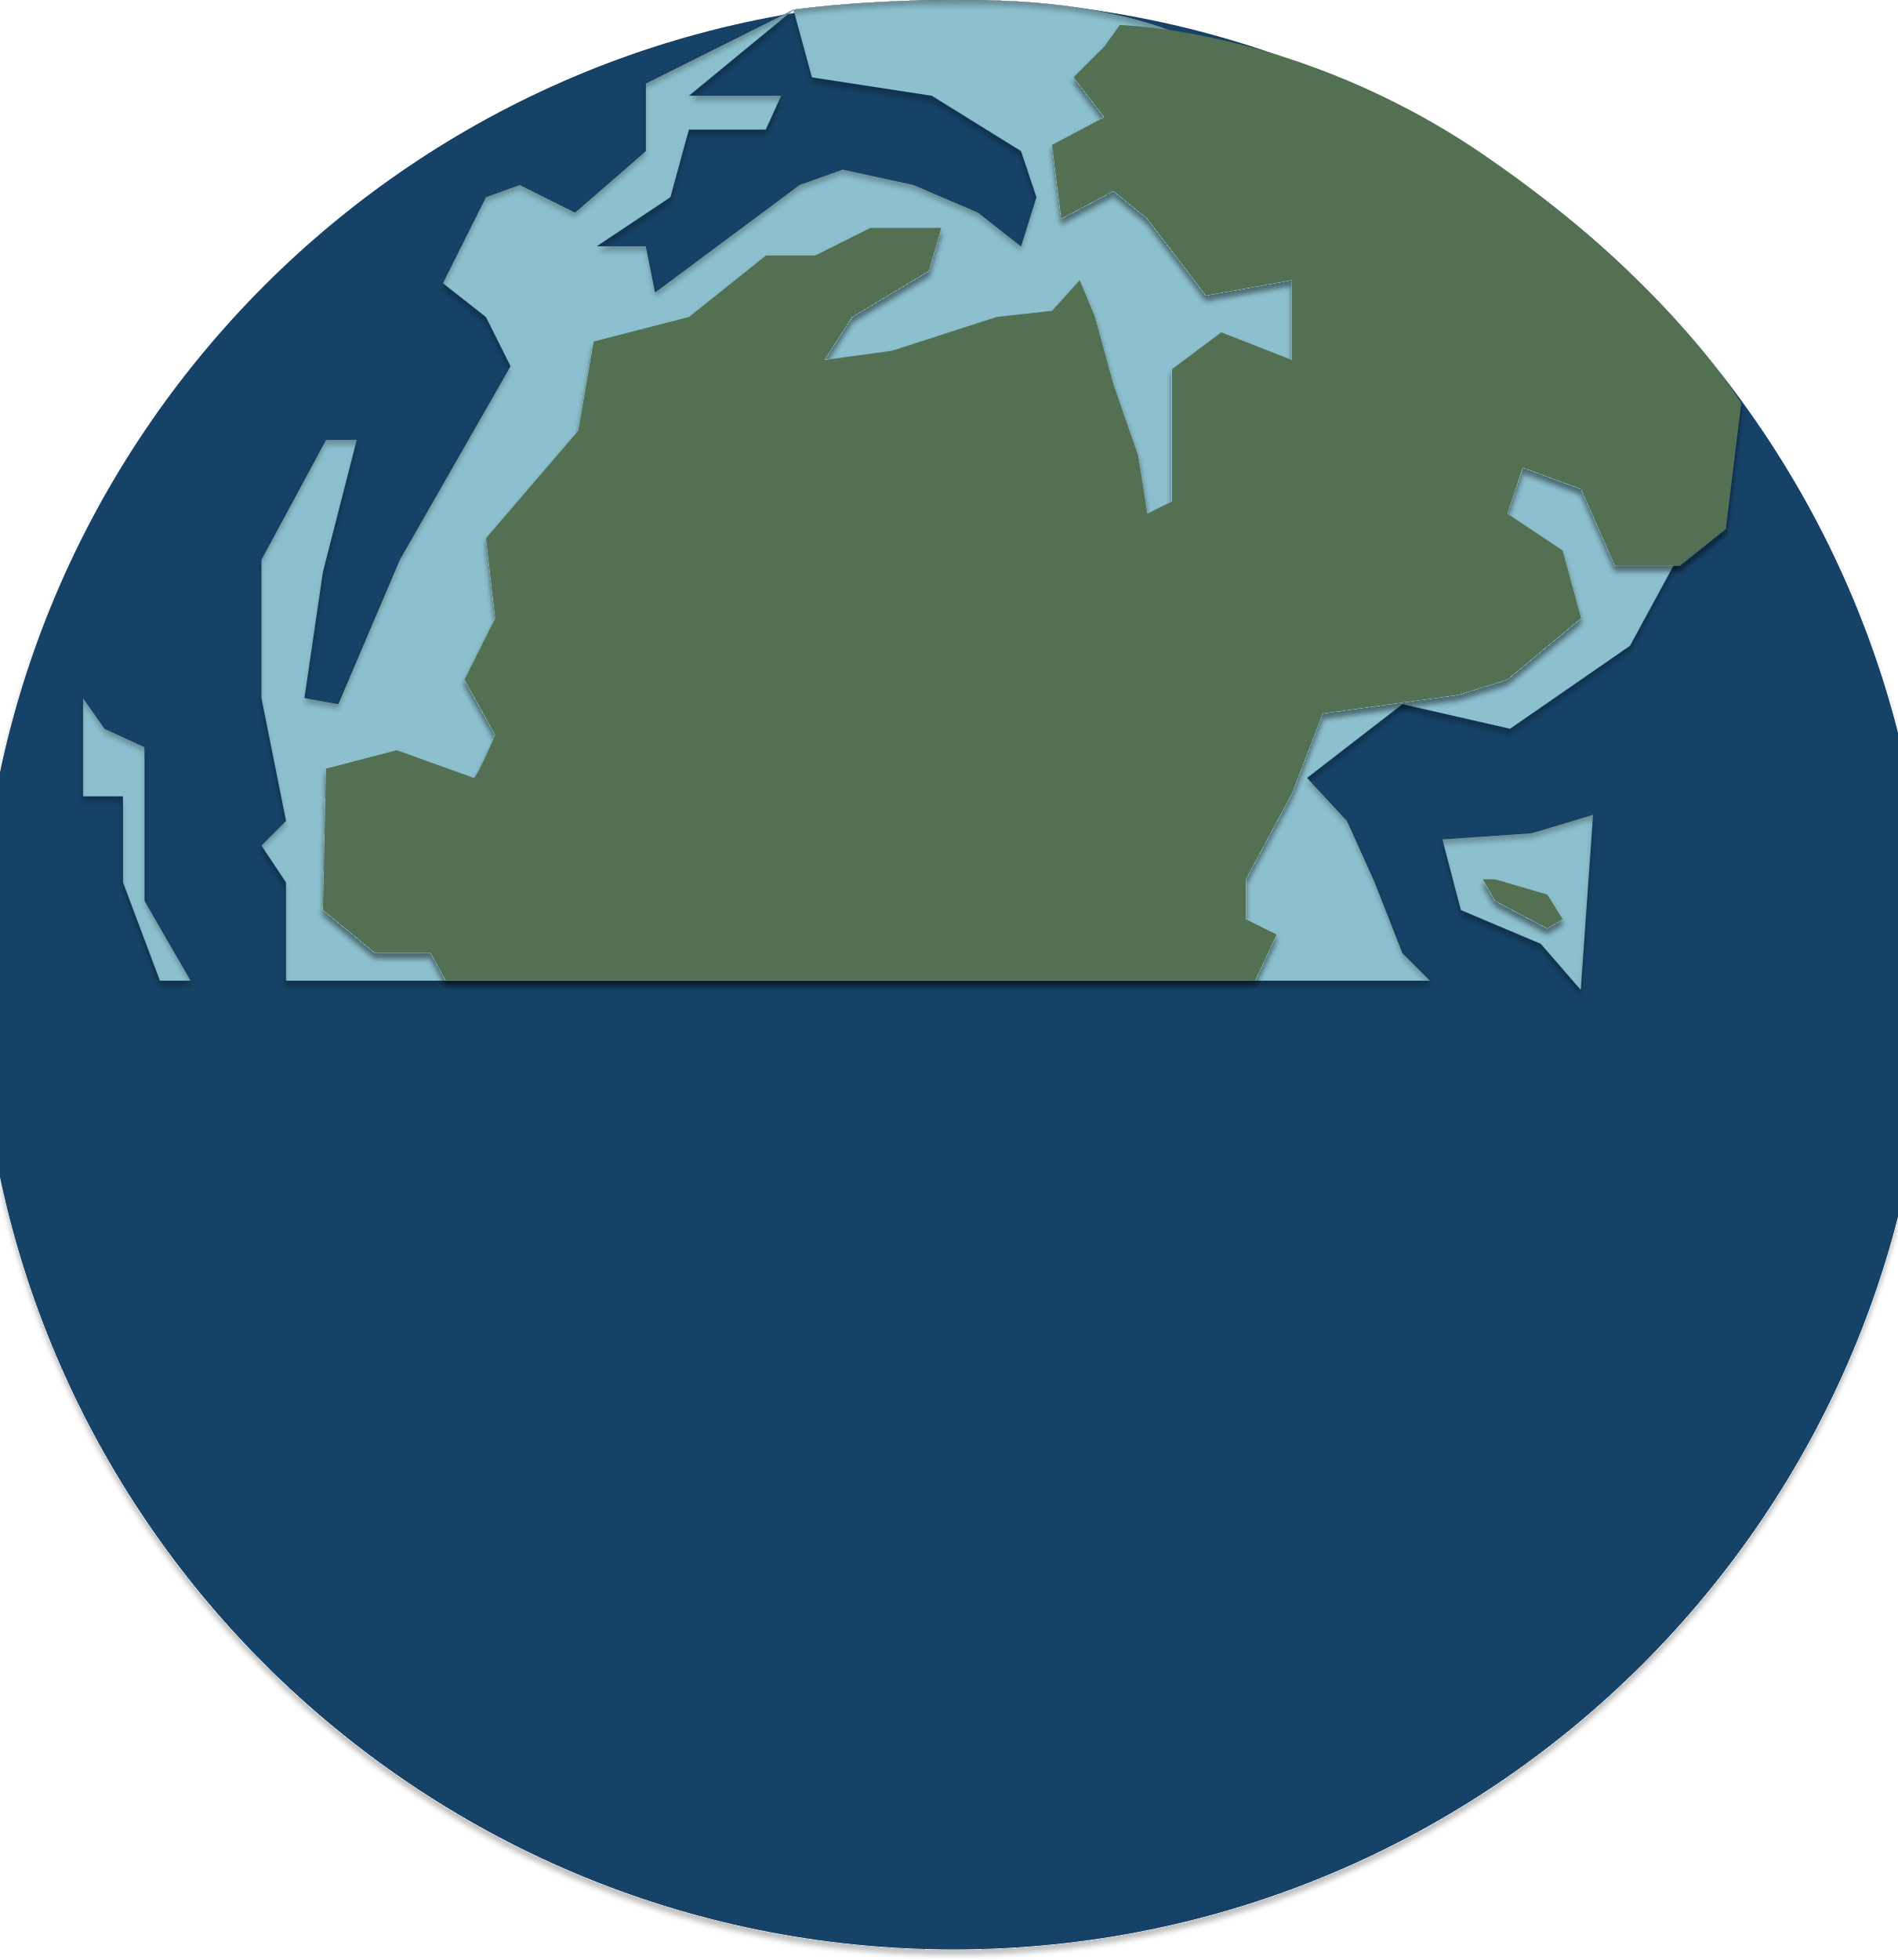
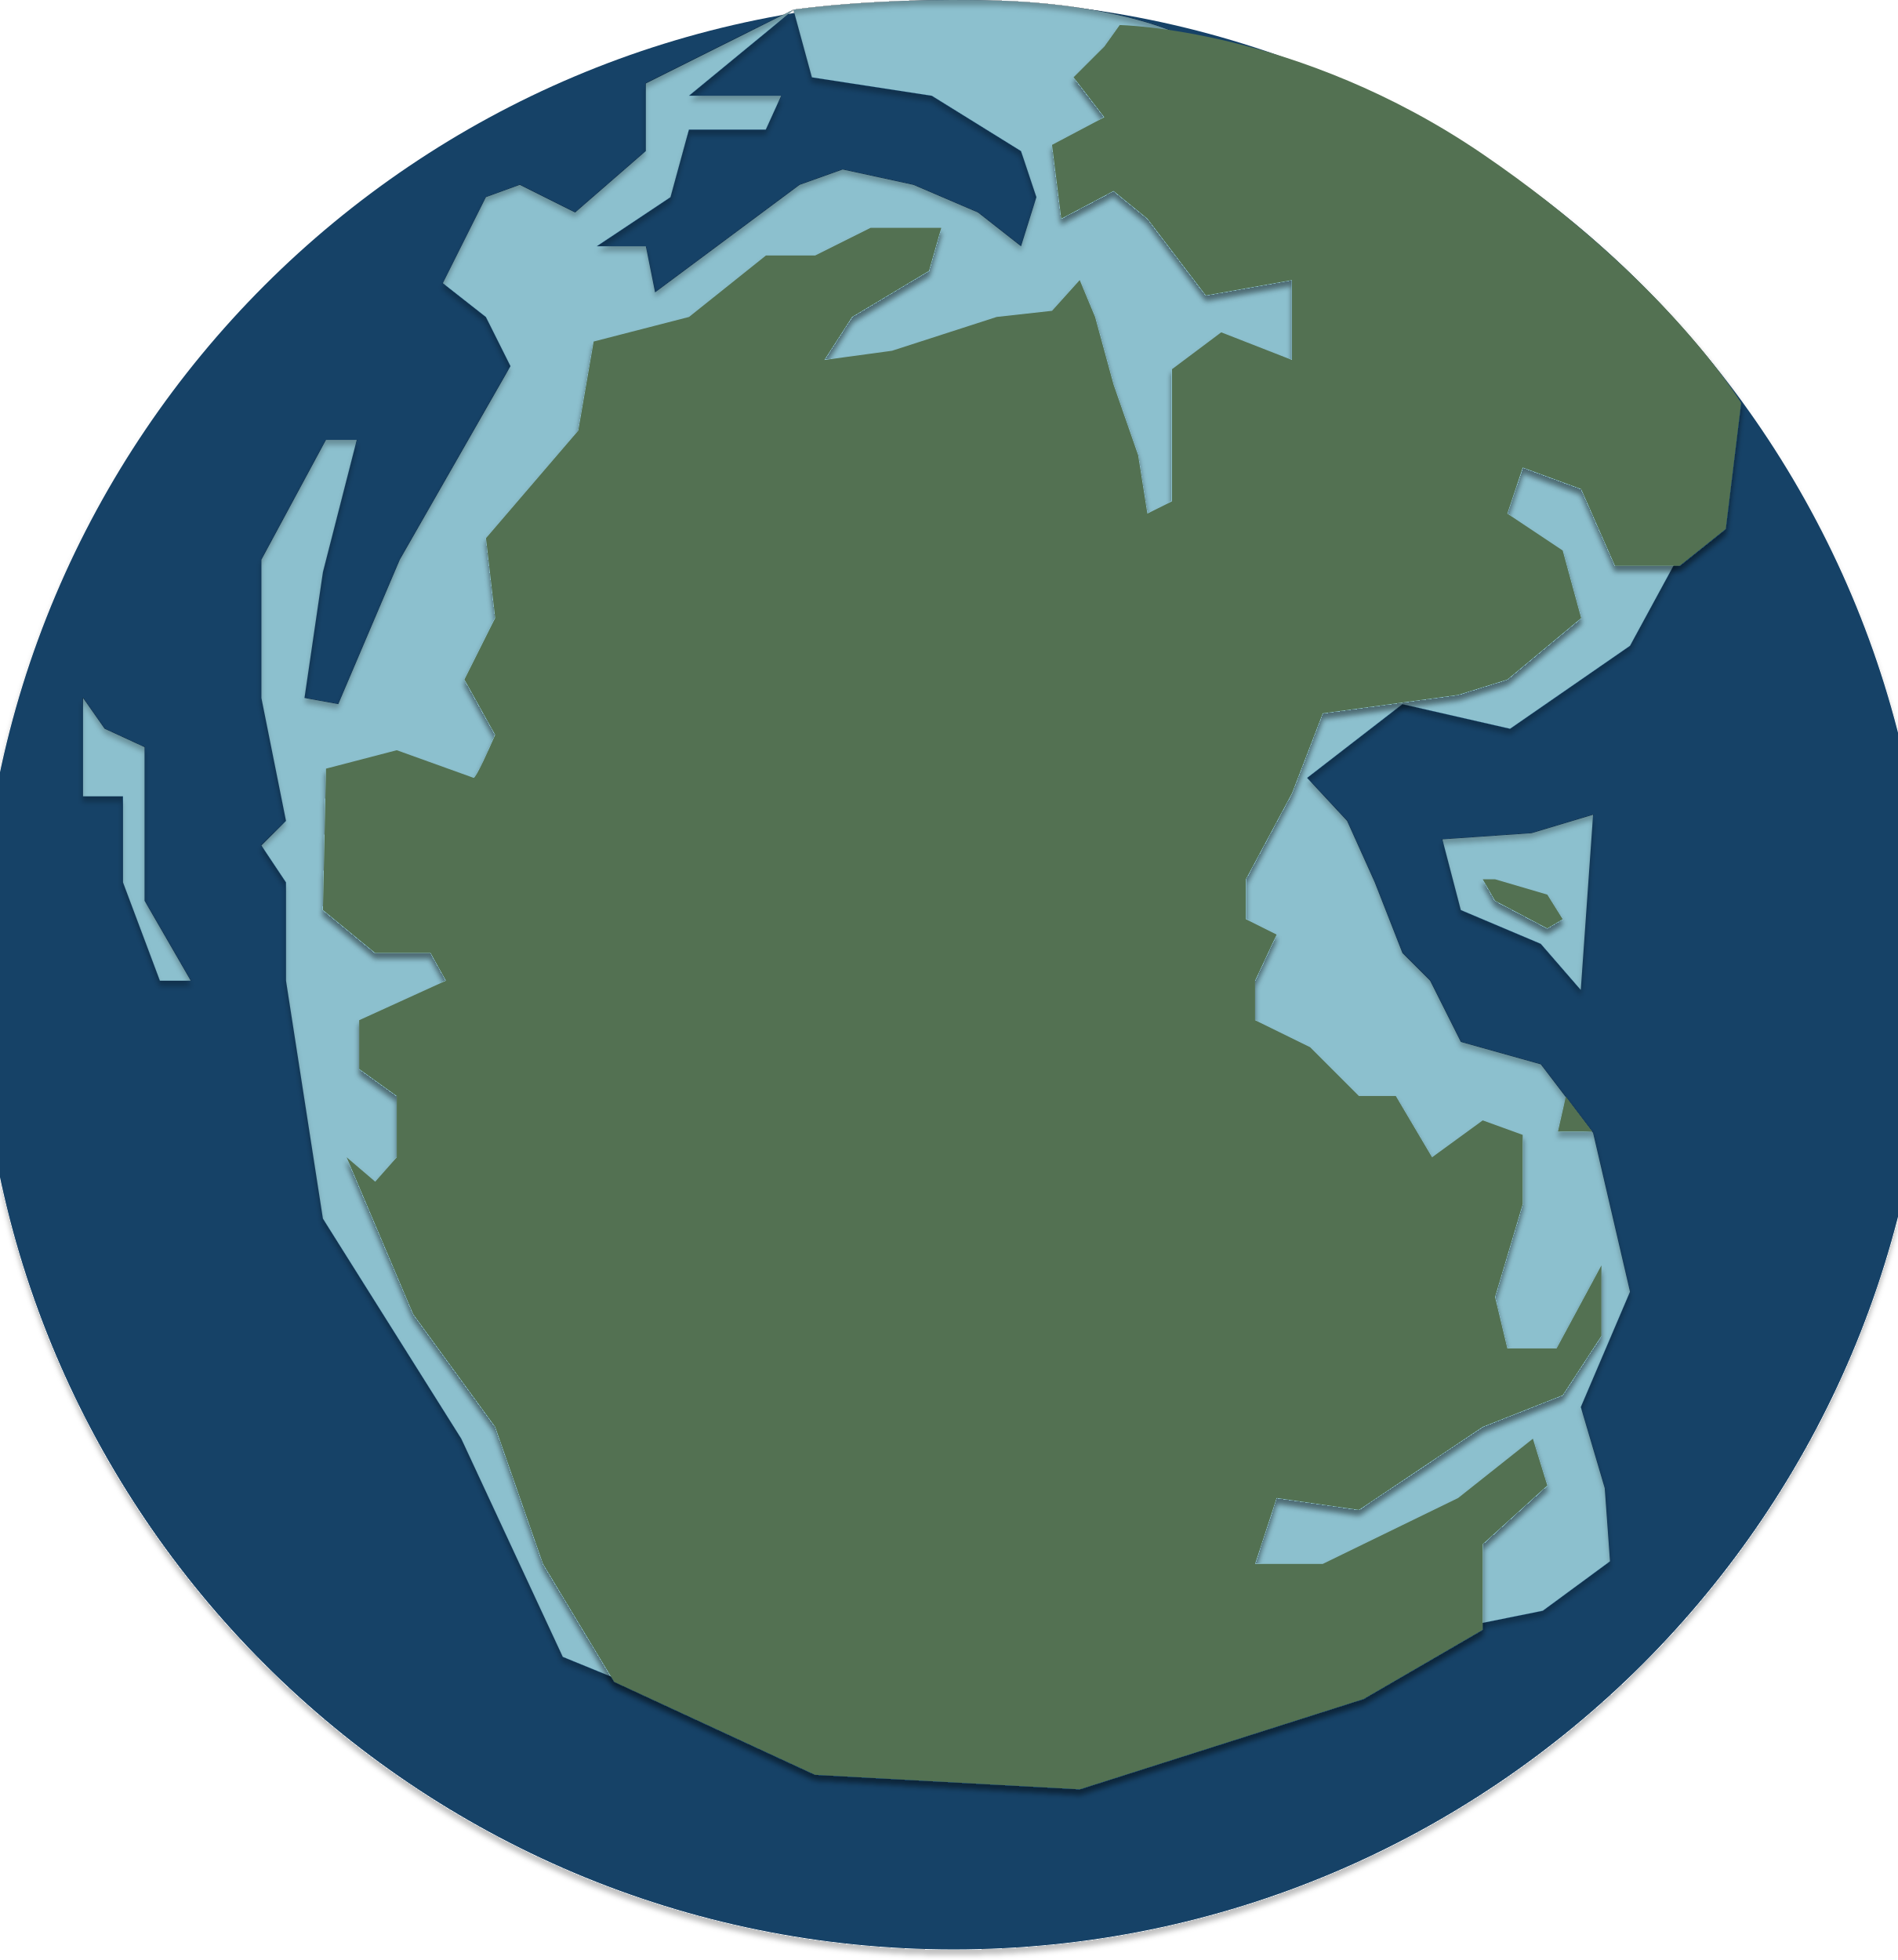
<svg xmlns="http://www.w3.org/2000/svg" width="1440" height="1487" fill="none">
-   <style>.B{fill:#8cc0ce}.C{color-interpolation-filters:sRGB}.D{flood-opacity:0}</style>
+   <style>.B{color-interpolation-filters:sRGB}.C{flood-opacity:0}.D{fill:#8cc0ce}.E{fill:#537152}</style>
  <g filter="url(#A)">
    <circle cx="723.5" cy="739.5" r="739.5" transform="rotate(180 723.5 739.5)" fill="#164267" />
  </g>
-   <g filter="url(#B)" class="B">
+   <g filter="url(#B)" class="D">
    <path d="M144.667 744.007l-35-60.61V566.84l-30.334-13.987L63 529.542v74.596h30.333v65.272l28 74.597h23.334z" />
-     <path d="M217 744.007h133 735l-21-20.981-21-53.616-21-46.623-30.333-32.635L1064 534.204l81.67 18.649 91-62.94 44.33-81.59L889 23.686S842.333 2.705 753.667.374 602 7.368 602 7.368l14 51.285 91 13.987 67.667 41.961 11.666 34.967-11.666 37.298L742 161.223l-49-20.981-53.667-11.655-32.666 11.655L497 221.832l-7-34.967h-37.333l56-37.298 14-51.285H581l11.667-25.642h-70L602 7.368 490 63.315V114.6l-53.667 46.623-42-20.981-25.666 9.325L336 214.839l32.667 25.642 18.666 37.298-84 146.862-46.666 109.563L231 529.542l14-95.577 25.667-100.238h-23.334l-49 90.914v104.901L217 622.787l-18.667 18.65L217 669.41v74.597z" />
+     <path d="M217 744.007L245 924.5l105 167 77 165.5 188.5 77 555-112 51-37.5-2-27.75-2-27.75-18.17-61.5 37.34-87.5-28-120.5-39.67-52-60.67-17-23.33-46.493-21-20.981-21-53.616-21-46.623-30.333-32.635L1064 534.204l81.67 18.649 91-62.94 44.33-81.59L889 23.686S842.333 2.705 753.667.374 602 7.368 602 7.368l14 51.285 91 13.987 67.667 41.961 11.666 34.967-11.666 37.298L742 161.223l-49-20.981-53.667-11.655-32.666 11.655L497 221.832l-7-34.967h-37.333l56-37.298 14-51.285H581l11.667-25.642h-70L602 7.368 490 63.315V114.6l-53.667 46.623-42-20.981-25.666 9.325L336 214.839l32.667 25.642 18.666 37.298-84 146.862-46.666 109.563L231 529.542l14-95.577 25.667-100.238h-23.334l-49 90.914v104.901L217 622.787l-18.667 18.65L217 669.41v74.597z" />
    <path d="M1208.67 618.125L1162 632.112l-67.67 4.662 14 53.616 60.67 25.643L1199.33 751l9.34-132.875z" />
  </g>
-   <g filter="url(#C)">
-     <path d="M338.362 744l-11.67-20.981h-42.013L245 690.383l2.334-107.235 53.683-13.987 58.352 20.98c1.867 0 11.67-21.757 16.338-32.636l-23.34-41.962 23.34-46.623-7.002-60.611 70.022-81.592 11.67-67.604 72.356-18.65 58.351-46.624h37.345l42.013-20.98h53.683l-9.336 32.636-58.351 34.968-21.007 32.637 51.349-6.994 79.358-25.643 42.013-4.662 21.007-23.312 11.67 27.974 14.004 51.286 18.673 53.618 7.002 44.292 18.673-9.325V280.093l37.344-27.974 53.684 20.981v-60.611l-65.354 11.656-44.347-58.28-25.675-20.981-39.678 20.981-7.003-55.949 39.679-20.98-23.34-30.305 23.34-23.312L849.521 19s135.375 2.331 275.419 97.91S1321 305.736 1321 305.736l-11.67 95.579-35.01 27.974h-49.02l-25.67-58.279-44.35-16.319-11.67 34.968 42.01 27.974 14.01 51.287-56.02 46.623-37.34 11.656-102.7 13.987-23.342 60.611-35.011 65.274v30.305l23.34 11.656L952.219 744H338.362z" fill="#537152" />
-     <path d="M1134.28 667.071h-9.34l9.34 16.318 39.67 20.981 11.67-6.994-11.67-18.649-39.67-11.656z" fill="#537152" />
+   <g filter="url(#C)" class="E">
+     <path d="M338.362 744l-11.67-20.981h-42.013L245 690.383l2.334-107.235 53.683-13.987 58.352 20.98c1.867 0 11.67-21.757 16.338-32.636l-23.34-41.962 23.34-46.623-7.002-60.611 70.022-81.592 11.67-67.604 72.356-18.65 58.351-46.624h37.345l42.013-20.98h53.683l-9.336 32.636-58.351 34.968-21.007 32.637 51.349-6.994 79.358-25.643 42.013-4.662 21.007-23.312 11.67 27.974 14.004 51.286 18.673 53.618 7.002 44.292 18.673-9.325V280.093l37.344-27.974 53.684 20.981v-60.611l-65.354 11.656-44.347-58.28-25.675-20.981-39.678 20.981-7.003-55.949 39.679-20.98-23.34-30.305 23.34-23.312L849.521 19s135.375 2.331 275.419 97.91S1321 305.736 1321 305.736l-11.67 95.579-35.01 27.974h-49.02l-25.67-58.279-44.35-16.319-11.67 34.968 42.01 27.974 14.01 51.287-56.02 46.623-37.34 11.656-102.7 13.987-23.342 60.611-35.011 65.274v30.305l23.34 11.656L952.219 744v30L994 794.5l37 37h28l27.5 46.5 38.44-28 30.34 11v52.5l-21 70.5 9.33 39H1181l34-63v53.5l-29.38 45-60.68 24-93.94 63-62.443-9-16.338 50h51.351l102.7-50 56.73-45 10.95 35.5-49.01 44.5v65l-90.44 52.5-215.322 68.5-200.729-11L466 1276l-54-89.5-36.293-104L313.5 997 263 878l21.679 18.5 16.338-18.5v-46.5L272.5 811v-37l65.862-30z" />
+     <path d="M1134.28 667.071h-9.34l9.34 16.318 39.67 20.981 11.67-6.994-11.67-18.649-39.67-11.656z" />
+   </g>
+   <g filter="url(#D)" class="E">
+     <path d="M1182 858.5l6-26.5 20 26.5h-26z" />
  </g>
  <defs>
-     <filter id="A" x="-20" y="0" width="1487" height="1487" filterUnits="userSpaceOnUse" class="C">
-       <feFlood result="A" class="D" />
+     <filter id="A" x="-20" y="0" width="1487" height="1487" filterUnits="userSpaceOnUse" class="B">
+       <feFlood result="A" class="C" />
      <feColorMatrix in="SourceAlpha" values="0 0 0 0 0 0 0 0 0 0 0 0 0 0 0 0 0 0 127 0" result="B" />
      <feOffset dy="4" />
      <feGaussianBlur stdDeviation="2" />
      <feComposite in2="B" operator="out" />
      <feColorMatrix values="0 0 0 0 0 0 0 0 0 0 0 0 0 0 0 0 0 0 0.25 0" />
      <feBlend in2="A" />
      <feBlend in="SourceGraphic" />
    </filter>
-     <filter id="B" x="59" y="0" width="1226" height="759" filterUnits="userSpaceOnUse" class="C">
-       <feFlood result="A" class="D" />
+     <filter id="B" x="59" y="0" width="1226" height="1342" filterUnits="userSpaceOnUse" class="B">
+       <feFlood result="A" class="C" />
      <feColorMatrix in="SourceAlpha" values="0 0 0 0 0 0 0 0 0 0 0 0 0 0 0 0 0 0 127 0" result="B" />
      <feOffset dy="4" />
      <feGaussianBlur stdDeviation="2" />
      <feComposite in2="B" operator="out" />
      <feColorMatrix values="0 0 0 0 0 0 0 0 0 0 0 0 0 0 0 0 0 0 0.25 0" />
      <feBlend in2="A" />
      <feBlend in="SourceGraphic" result="D" />
      <feColorMatrix in="SourceAlpha" values="0 0 0 0 0 0 0 0 0 0 0 0 0 0 0 0 0 0 127 0" result="B" />
      <feOffset dy="4" />
      <feGaussianBlur stdDeviation="2" />
      <feComposite in2="B" operator="arithmetic" k2="-1" k3="1" />
      <feColorMatrix values="0 0 0 0 0 0 0 0 0 0 0 0 0 0 0 0 0 0 0.25 0" />
      <feBlend in2="D" />
    </filter>
-     <filter id="C" x="241" y="19" width="1084" height="733" filterUnits="userSpaceOnUse" class="C">
-       <feFlood result="A" class="D" />
+     <filter id="C" x="241" y="19" width="1084" height="1346.5" filterUnits="userSpaceOnUse" class="B">
+       <feFlood result="A" class="C" />
      <feColorMatrix in="SourceAlpha" values="0 0 0 0 0 0 0 0 0 0 0 0 0 0 0 0 0 0 127 0" result="B" />
      <feOffset dy="4" />
      <feGaussianBlur stdDeviation="2" />
      <feComposite in2="B" operator="out" />
      <feColorMatrix values="0 0 0 0 0 0 0 0 0 0 0 0 0 0 0 0 0 0 0.25 0" />
      <feBlend in2="A" result="C" />
      <feColorMatrix in="SourceAlpha" values="0 0 0 0 0 0 0 0 0 0 0 0 0 0 0 0 0 0 127 0" result="B" />
      <feOffset dy="4" />
      <feGaussianBlur stdDeviation="2" />
      <feComposite in2="B" operator="out" />
      <feColorMatrix values="0 0 0 0 0 0 0 0 0 0 0 0 0 0 0 0 0 0 0.25 0" />
      <feBlend in2="C" />
      <feBlend in="SourceGraphic" />
    </filter>
+     <filter id="D" x="1178" y="832" width="34" height="34.5" filterUnits="userSpaceOnUse" class="B">
+       <feFlood result="A" class="C" />
+       <feColorMatrix in="SourceAlpha" values="0 0 0 0 0 0 0 0 0 0 0 0 0 0 0 0 0 0 127 0" result="B" />
+       <feOffset dy="4" />
+       <feGaussianBlur stdDeviation="2" />
+       <feComposite in2="B" operator="out" />
+       <feColorMatrix values="0 0 0 0 0 0 0 0 0 0 0 0 0 0 0 0 0 0 0.25 0" />
+       <feBlend in2="A" />
+       <feBlend in="SourceGraphic" />
+     </filter>
  </defs>
</svg>
